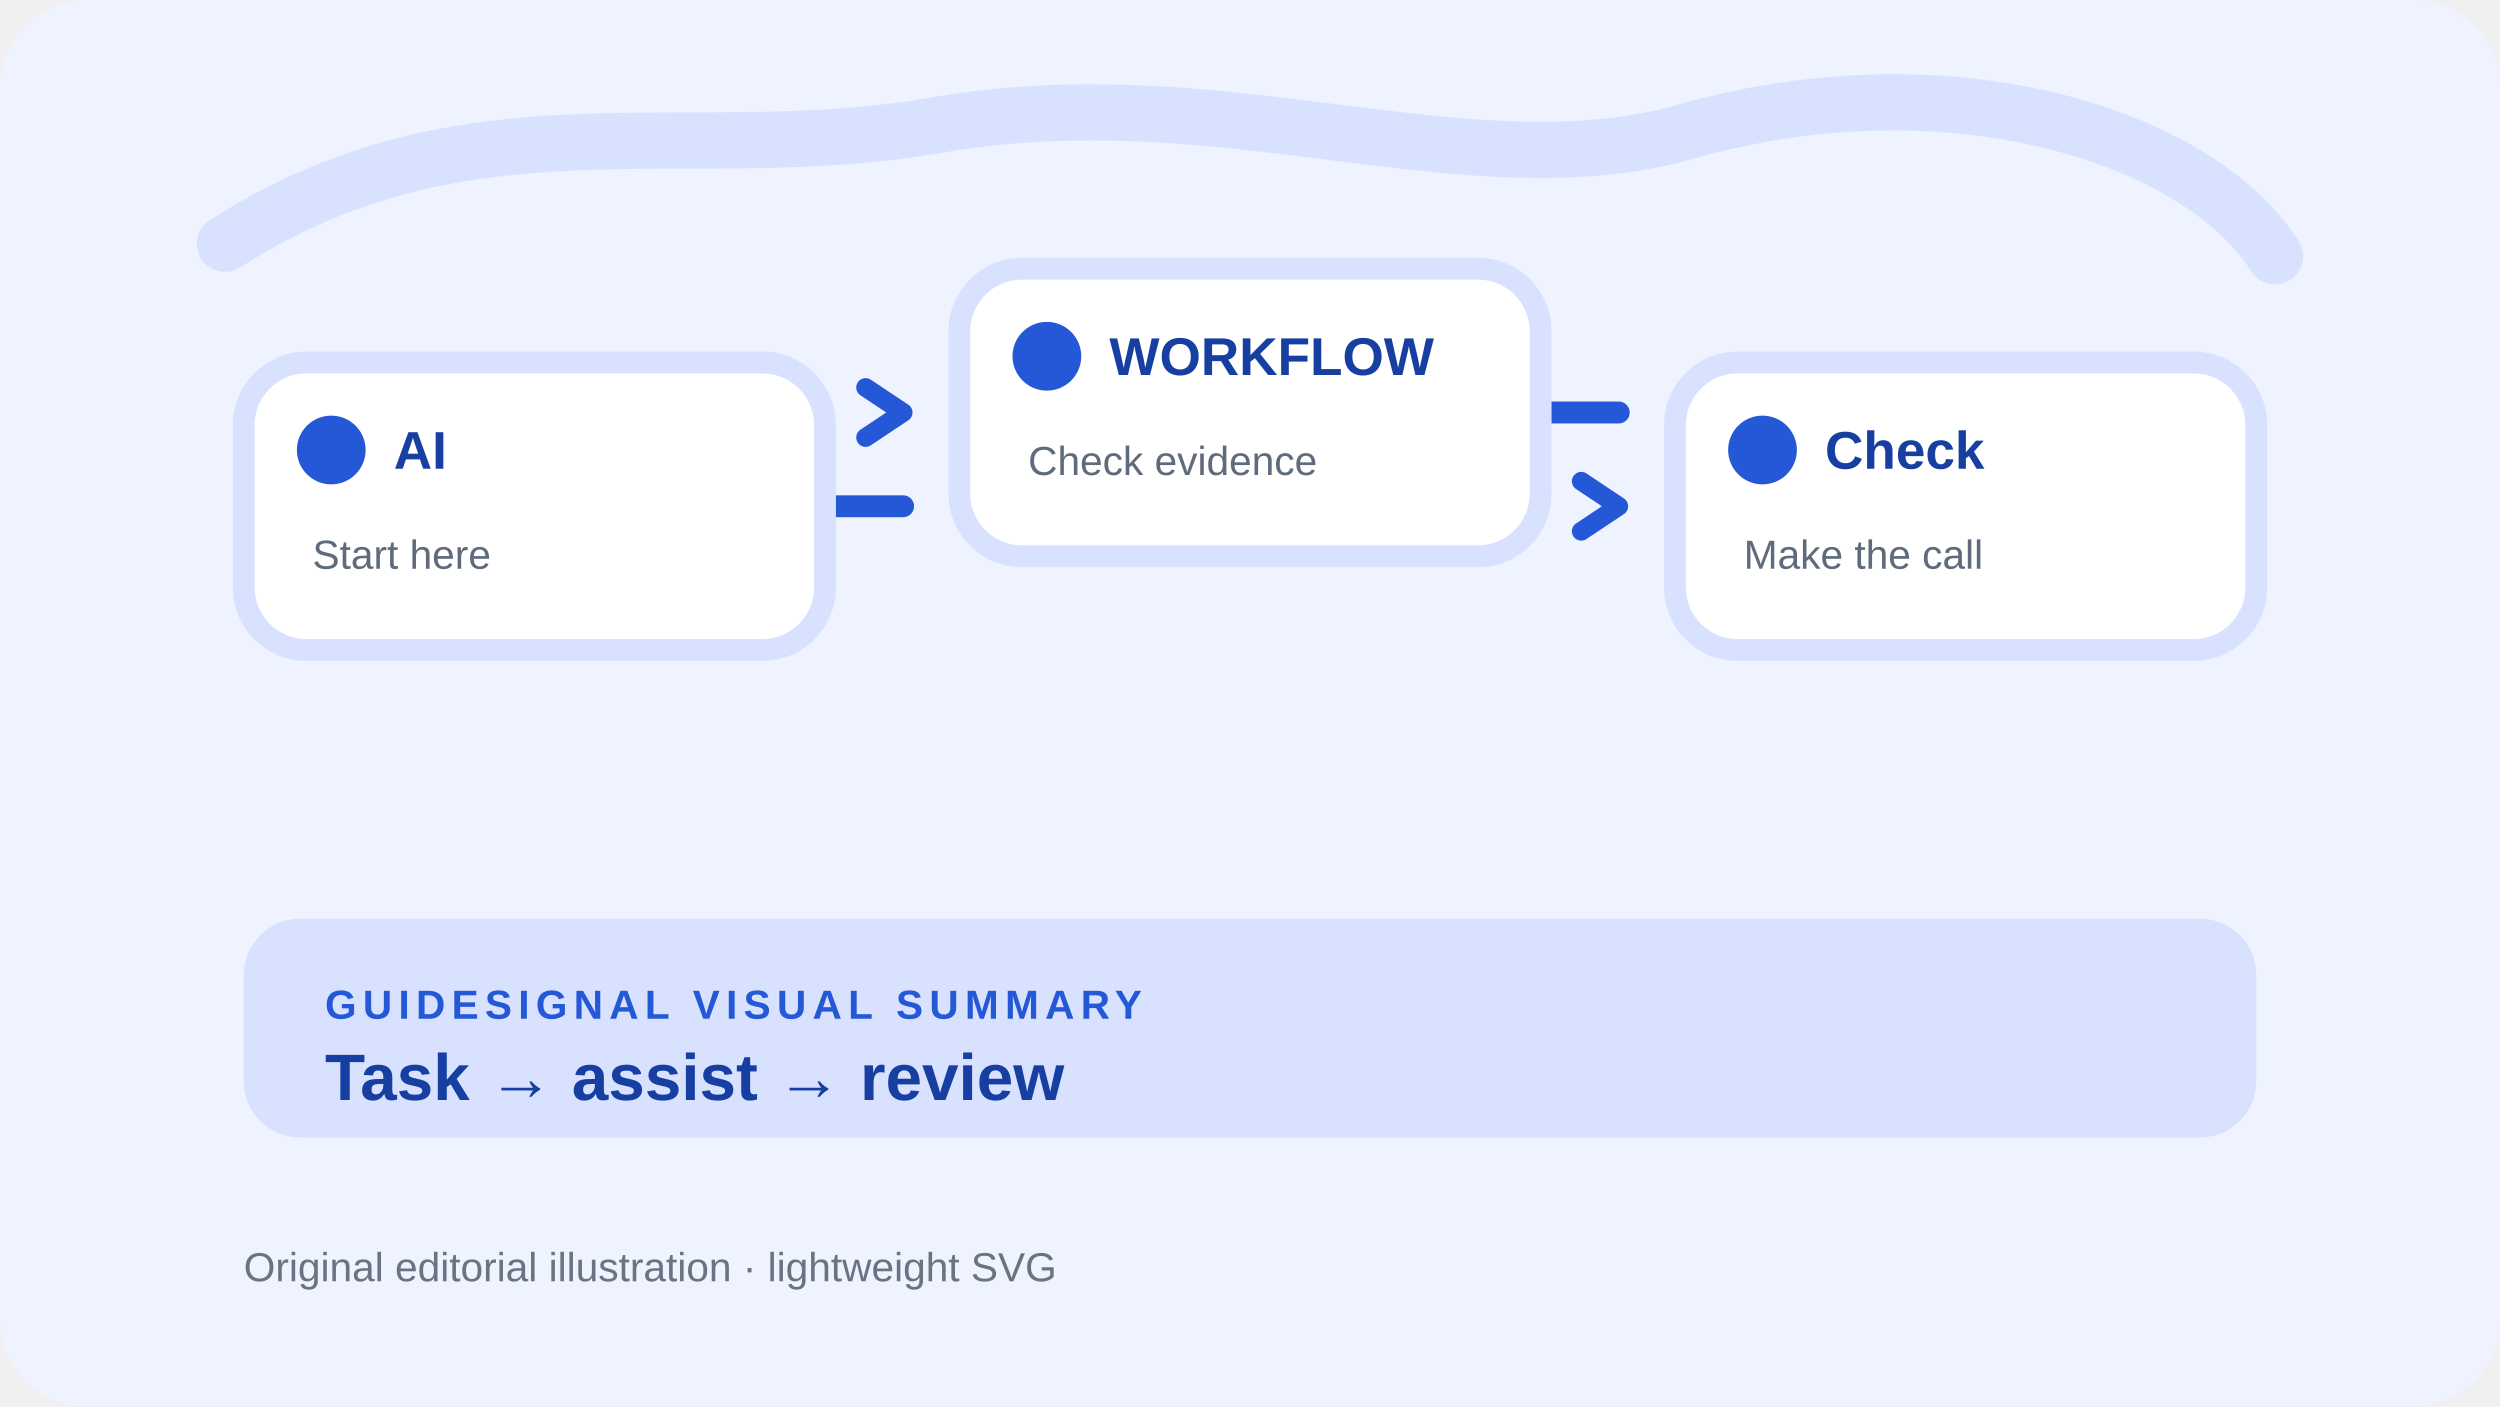
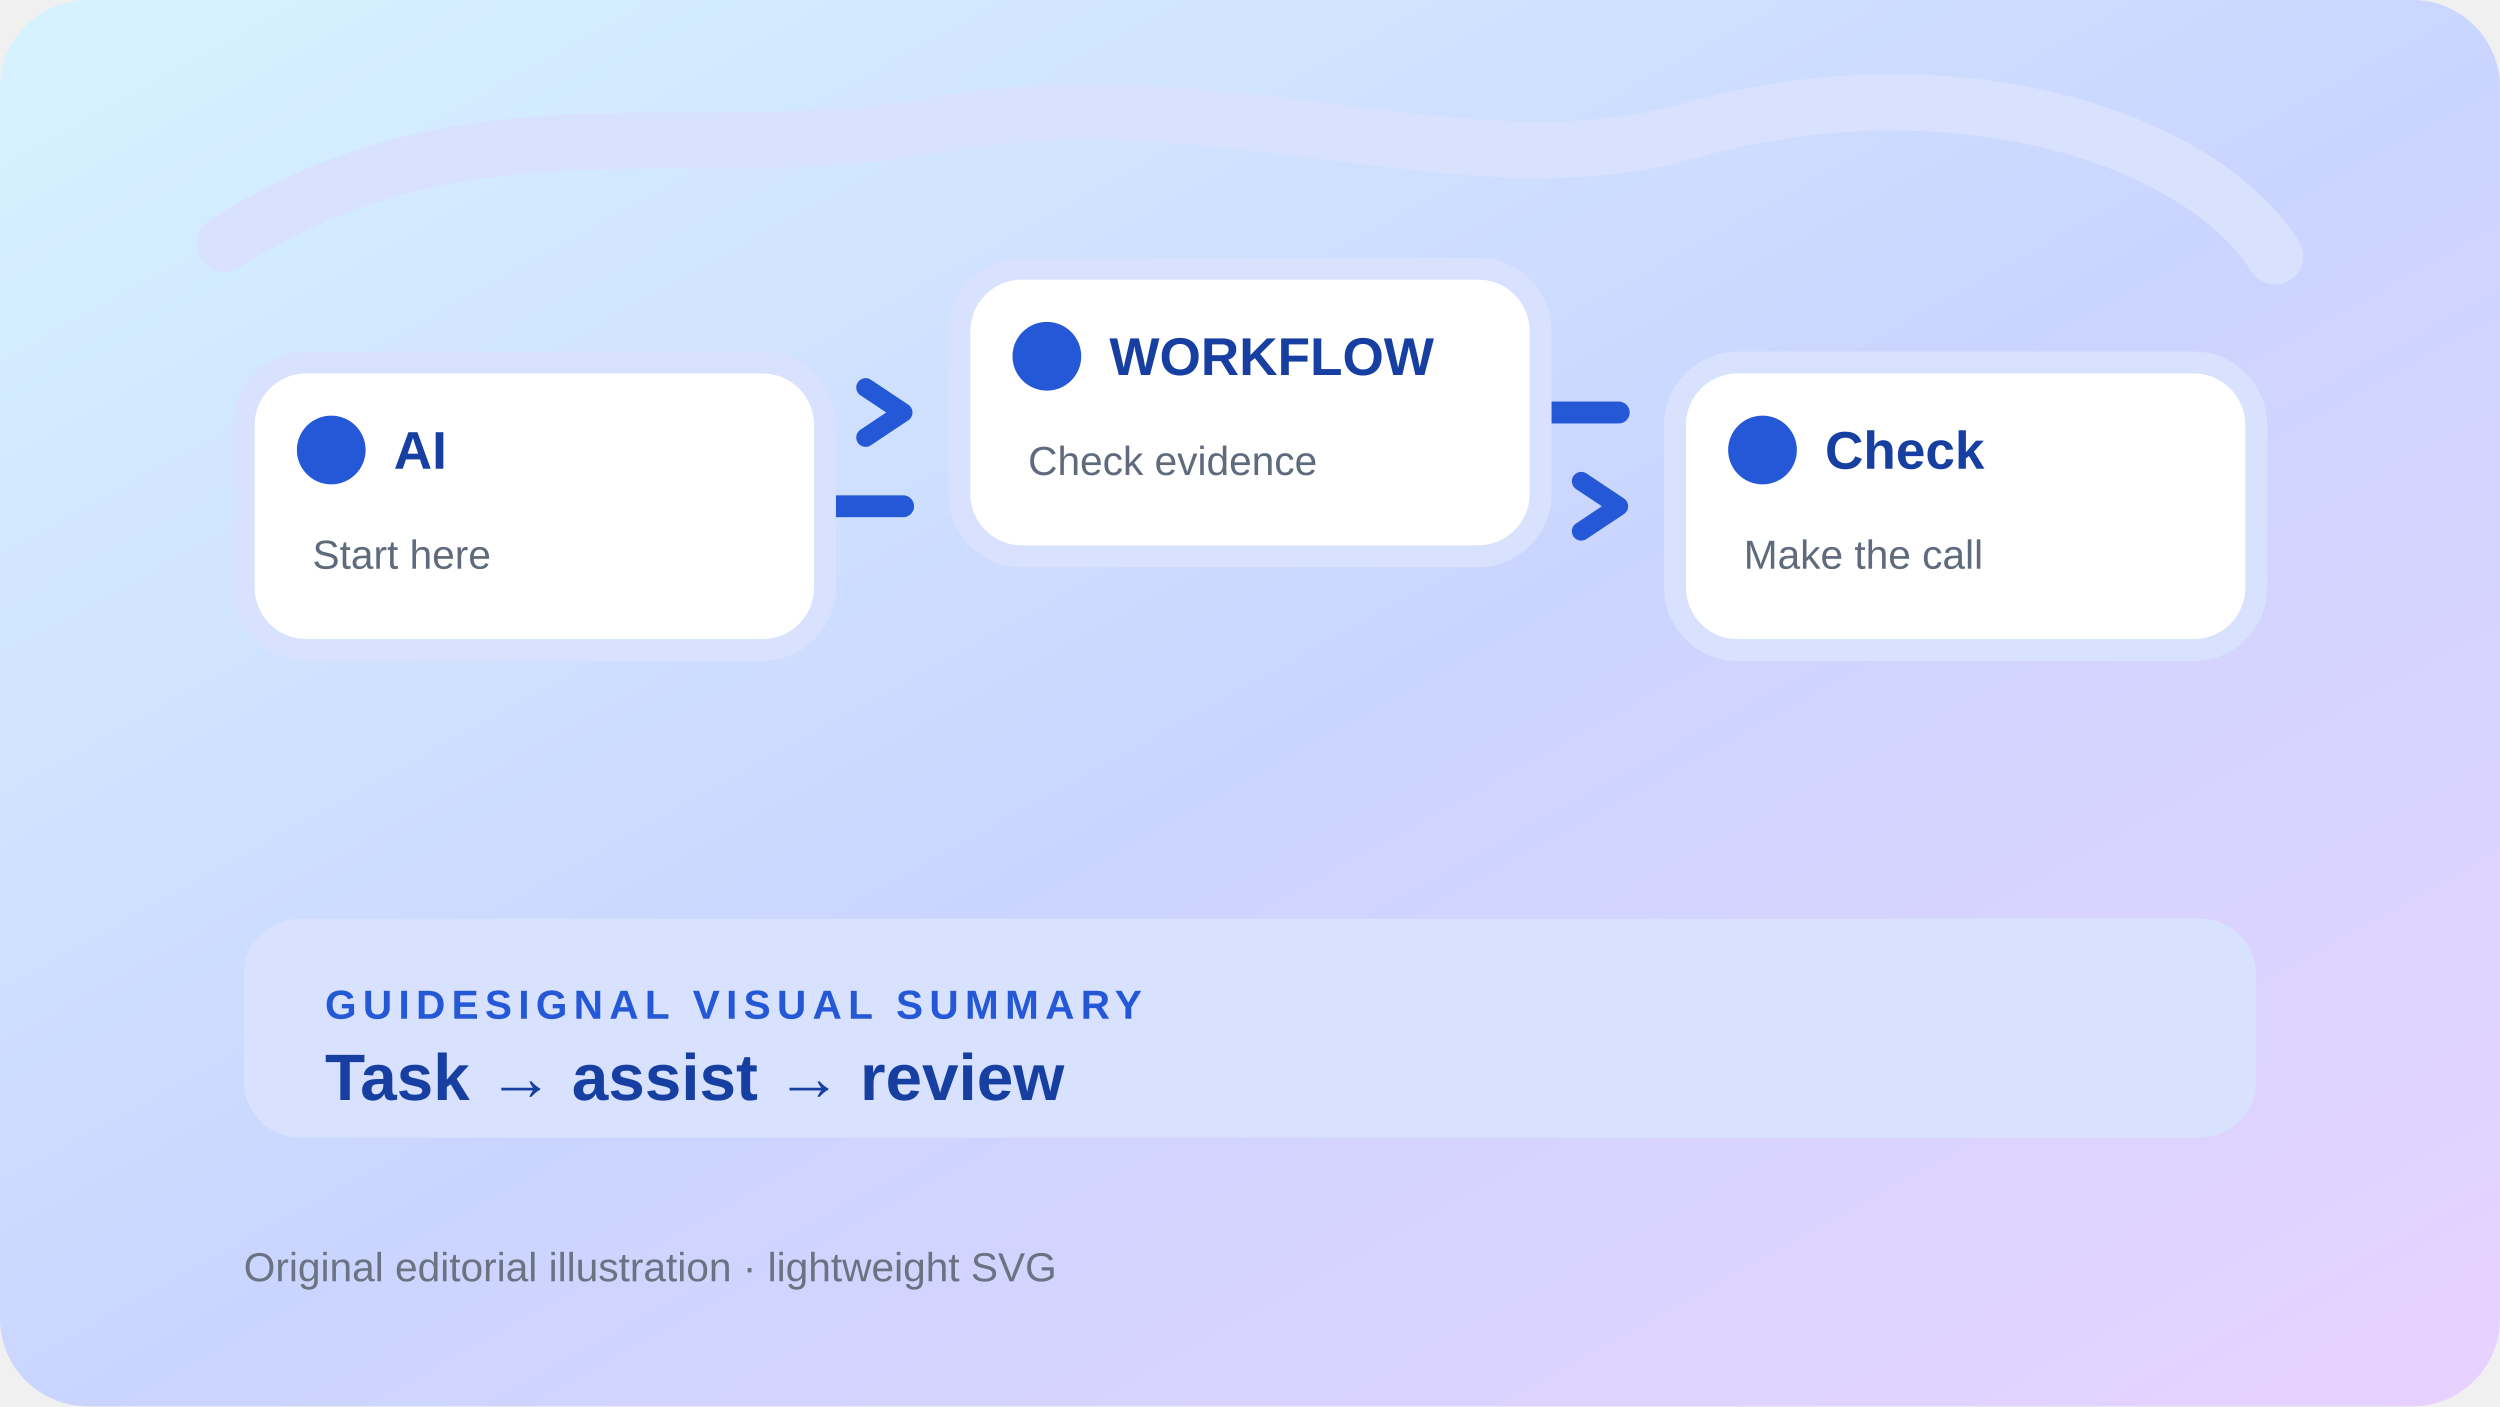
<svg xmlns="http://www.w3.org/2000/svg" viewBox="0 0 800 450">
-   <rect width="800" height="450" rx="28" fill="#eef3ff" />
+   <defs>
+     <linearGradient id="guideBrightBg" x1="0%" y1="0%" x2="100%" y2="100%">
+       <stop offset="0%" stop-color="#d7f3ff" />
+       <stop offset="52%" stop-color="#cad5ff" />
+       <stop offset="100%" stop-color="#e8d2ff" />
+     </linearGradient>
+   </defs>
+   <rect width="800" height="450" rx="28" fill="url(#guideBrightBg)" />
  <path d="M72 78 C150 28 220 54 300 40 C392 24 470 62 540 42 C625 18 704 44 728 82" fill="none" stroke="#d8e2ff" stroke-width="18" stroke-linecap="round" />
  <path d="M 264 162 H 289" stroke="#2458d6" stroke-width="7" stroke-linecap="round" />
  <path d="M 277 124 L 289 132 L 277 140" fill="none" stroke="#2458d6" stroke-width="6" stroke-linecap="round" stroke-linejoin="round" />
  <rect x="78" y="116" width="186" height="92" rx="20" fill="#fff" stroke="#d8e2ff" stroke-width="7" />
  <circle cx="106" cy="144" r="11" fill="#2458d6" />
  <text x="126" y="150" font-family="Arial,sans-serif" font-size="17" font-weight="800" fill="#173fa2">AI</text>
  <text x="100" y="182" font-family="Arial,sans-serif" font-size="13" fill="#5f6b7c">Start here</text>
  <path d="M 493 132 H 518" stroke="#2458d6" stroke-width="7" stroke-linecap="round" />
  <path d="M 506 154 L 518 162 L 506 170" fill="none" stroke="#2458d6" stroke-width="6" stroke-linecap="round" stroke-linejoin="round" />
  <rect x="307" y="86" width="186" height="92" rx="20" fill="#fff" stroke="#d8e2ff" stroke-width="7" />
  <circle cx="335" cy="114" r="11" fill="#2458d6" />
  <text x="355" y="120" font-family="Arial,sans-serif" font-size="17" font-weight="800" fill="#173fa2">WORKFLOW</text>
  <text x="329" y="152" font-family="Arial,sans-serif" font-size="13" fill="#5f6b7c">Check evidence</text>
  <rect x="536" y="116" width="186" height="92" rx="20" fill="#fff" stroke="#d8e2ff" stroke-width="7" />
  <circle cx="564" cy="144" r="11" fill="#2458d6" />
  <text x="584" y="150" font-family="Arial,sans-serif" font-size="17" font-weight="800" fill="#173fa2">Check</text>
  <text x="558" y="182" font-family="Arial,sans-serif" font-size="13" fill="#5f6b7c">Make the call</text>
  <rect x="78" y="294" width="644" height="70" rx="18" fill="#d8e2ff" />
  <text x="104" y="326" font-family="Arial,sans-serif" font-size="13" font-weight="800" letter-spacing="2" fill="#2458d6">GUIDESIGNAL VISUAL SUMMARY</text>
  <text x="104" y="352" font-family="Arial,sans-serif" font-size="21" font-weight="700" fill="#173fa2">Task → assist → review</text>
  <text x="78" y="410" font-family="Arial,sans-serif" font-size="13" fill="#6b7280">Original editorial illustration · lightweight SVG</text>
</svg>
